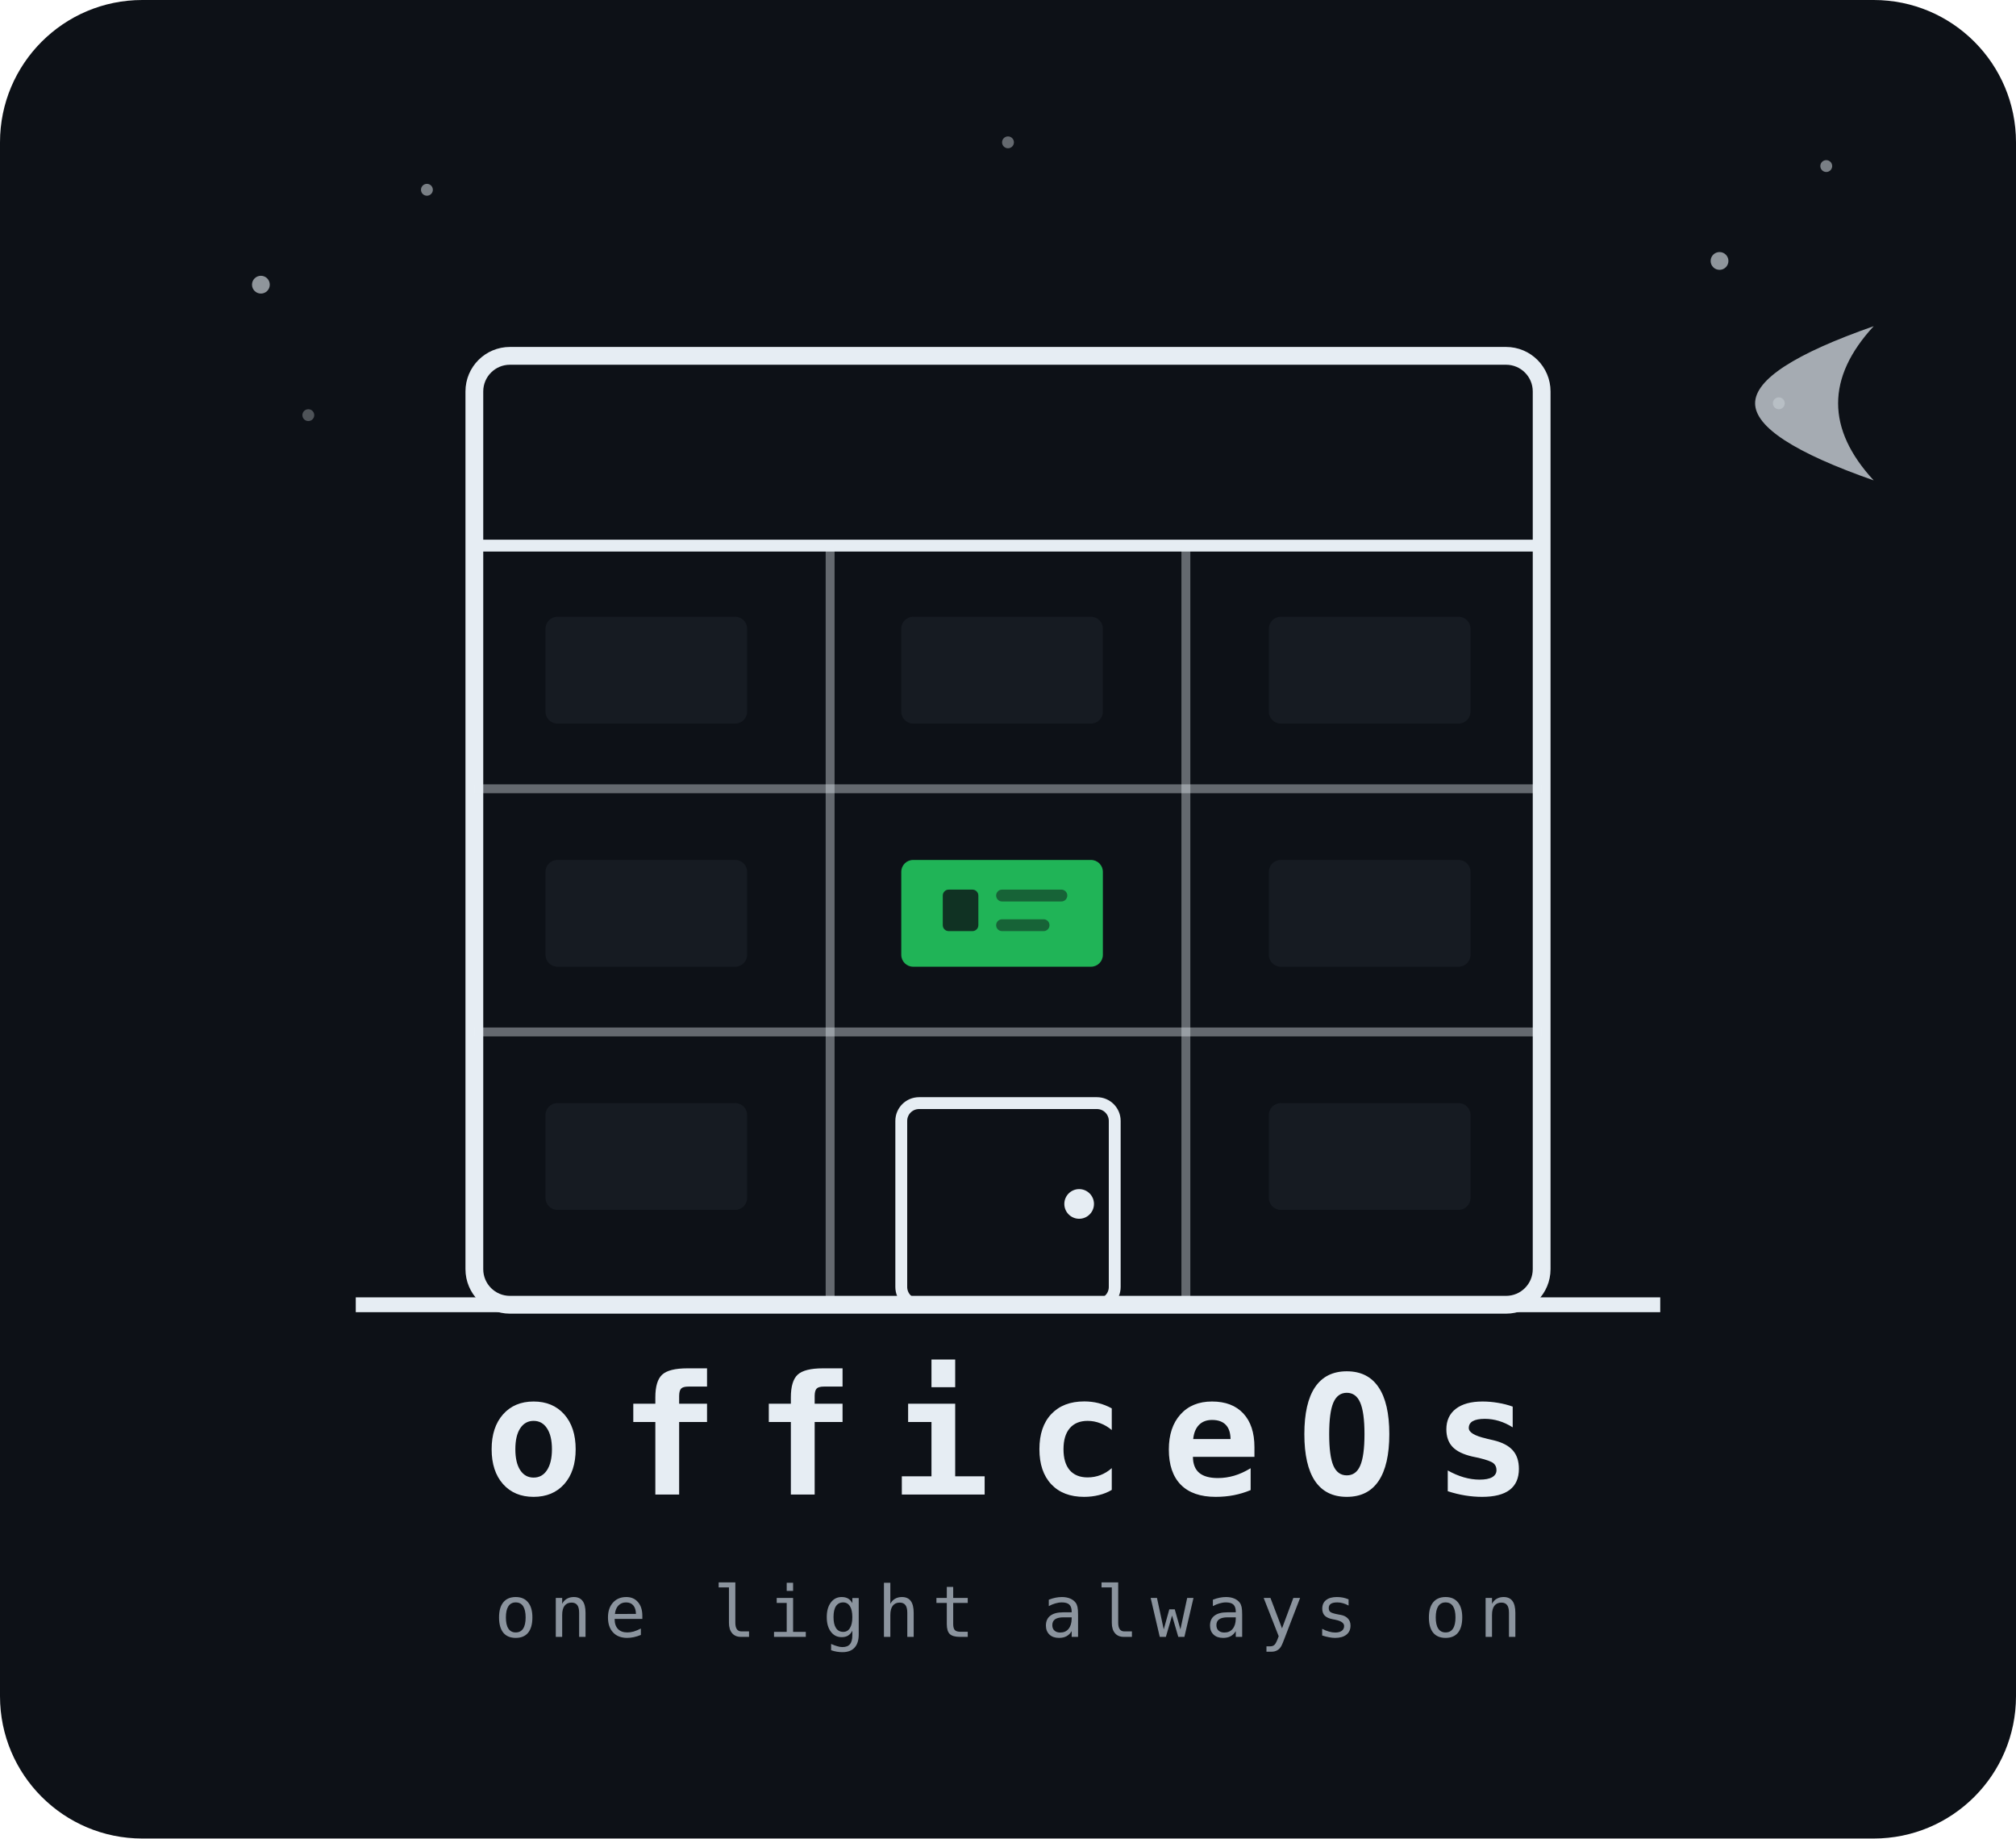
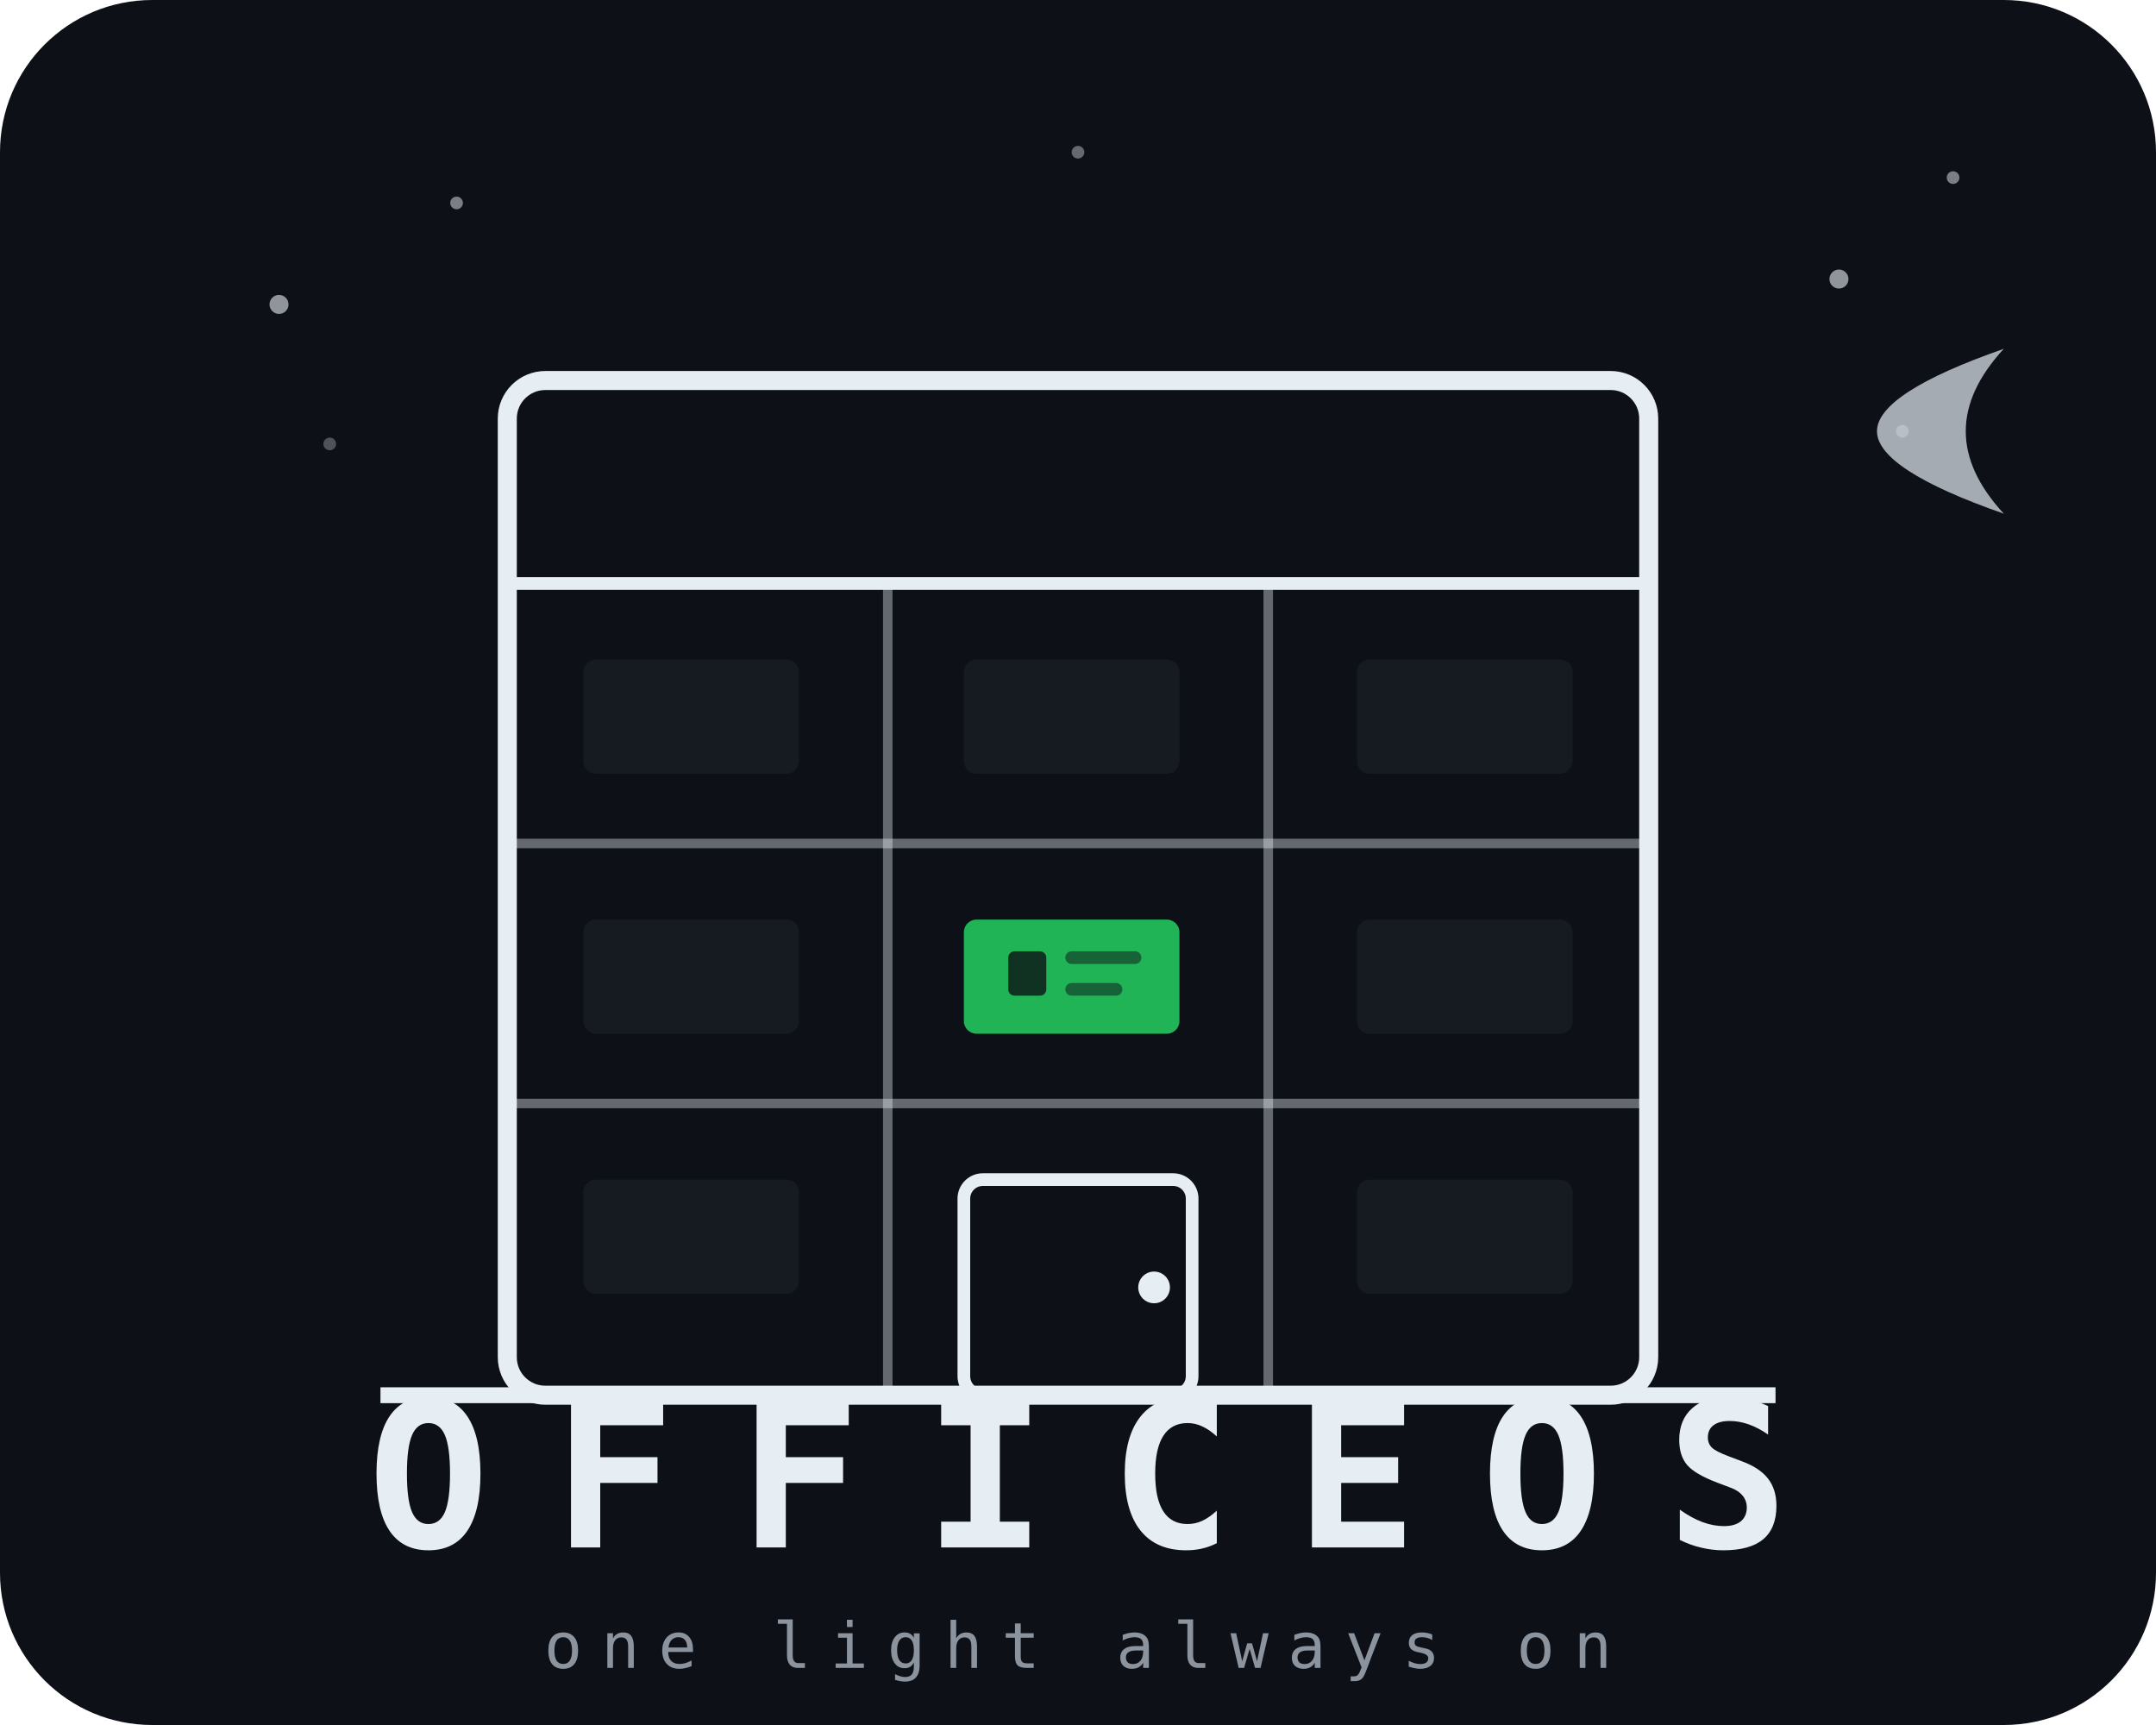
- <svg xmlns="http://www.w3.org/2000/svg" width="340" height="310" viewBox="0 0 340 310">
-   <rect width="340" height="310" rx="24" fill="#0d1117" />
+ <svg xmlns="http://www.w3.org/2000/svg" width="340" height="272" viewBox="0 0 340 272">
+   <rect width="340" height="272" rx="24" fill="#0d1117" />
  <rect x="80" y="60" width="180" height="160" rx="6" fill="none" stroke="#e6edf3" stroke-width="3" />
  <line x1="80" y1="92" x2="260" y2="92" stroke="#e6edf3" stroke-width="2" />
  <line x1="140" y1="92" x2="140" y2="220" stroke="#e6edf3" stroke-width="1.5" opacity="0.4" />
  <line x1="200" y1="92" x2="200" y2="220" stroke="#e6edf3" stroke-width="1.5" opacity="0.4" />
  <line x1="80" y1="133" x2="260" y2="133" stroke="#e6edf3" stroke-width="1.5" opacity="0.4" />
  <line x1="80" y1="174" x2="260" y2="174" stroke="#e6edf3" stroke-width="1.5" opacity="0.4" />
  <rect x="92" y="104" width="34" height="18" rx="2" fill="#161b22" />
  <rect x="152" y="104" width="34" height="18" rx="2" fill="#161b22" />
  <rect x="214" y="104" width="34" height="18" rx="2" fill="#161b22" />
  <rect x="92" y="145" width="34" height="18" rx="2" fill="#161b22" />
  <rect x="214" y="145" width="34" height="18" rx="2" fill="#161b22" />
  <rect x="92" y="186" width="34" height="18" rx="2" fill="#161b22" />
  <rect x="214" y="186" width="34" height="18" rx="2" fill="#161b22" />
  <rect x="152" y="145" width="34" height="18" rx="2" fill="#22c55e" opacity="0.9" />
  <rect x="159" y="150" width="6" height="7" rx="1" fill="#0d1117" opacity="0.8" />
  <rect x="168" y="150" width="12" height="2" rx="1" fill="#0d1117" opacity="0.5" />
  <rect x="168" y="155" width="9" height="2" rx="1" fill="#0d1117" opacity="0.5" />
  <rect x="152" y="186" width="36" height="34" rx="3" fill="none" stroke="#e6edf3" stroke-width="2" />
  <circle cx="182" cy="203" r="2.5" fill="#e6edf3" />
  <line x1="60" y1="220" x2="280" y2="220" stroke="#e6edf3" stroke-width="2.5" />
  <circle cx="44" cy="48" r="1.5" fill="#e6edf3" opacity="0.6" />
  <circle cx="72" cy="32" r="1" fill="#e6edf3" opacity="0.5" />
  <circle cx="290" cy="44" r="1.5" fill="#e6edf3" opacity="0.6" />
  <circle cx="308" cy="28" r="1" fill="#e6edf3" opacity="0.5" />
  <circle cx="170" cy="24" r="1" fill="#e6edf3" opacity="0.4" />
  <circle cx="52" cy="70" r="1" fill="#e6edf3" opacity="0.3" />
  <circle cx="300" cy="68" r="1" fill="#e6edf3" opacity="0.3" />
  <path d="M316 55 Q304 68 316 81 Q296 74 296 68 Q296 62 316 55Z" fill="#e6edf3" opacity="0.7" />
-   <text x="170" y="252" font-family="ui-monospace, SFMono-Regular, monospace" font-size="28" font-weight="700" fill="#e6edf3" text-anchor="middle" letter-spacing="6">officeOs</text>
-   <text x="170" y="276" font-family="ui-monospace, SFMono-Regular, monospace" font-size="12" fill="#8b949e" text-anchor="middle" letter-spacing="2">one light always on</text>
+   <text x="170" y="244" font-family="ui-monospace, SFMono-Regular, monospace" font-size="32" font-weight="800" fill="#e6edf3" text-anchor="middle" letter-spacing="10">OFFICEOS</text>
+   <text x="170" y="263" font-family="ui-monospace, SFMono-Regular, monospace" font-size="10" fill="#8b949e" text-anchor="middle" letter-spacing="3">one light always on</text>
</svg>
